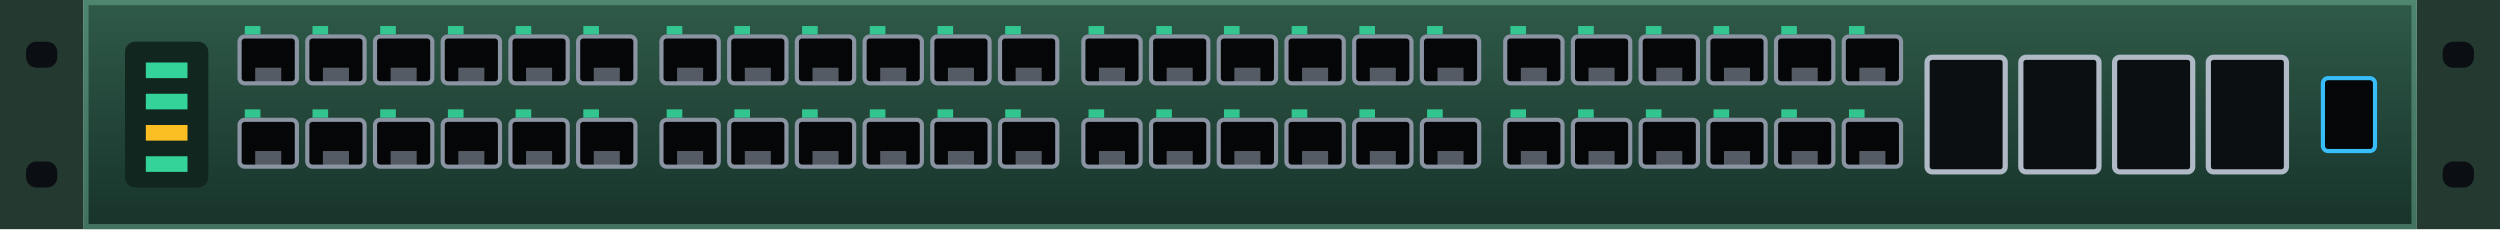
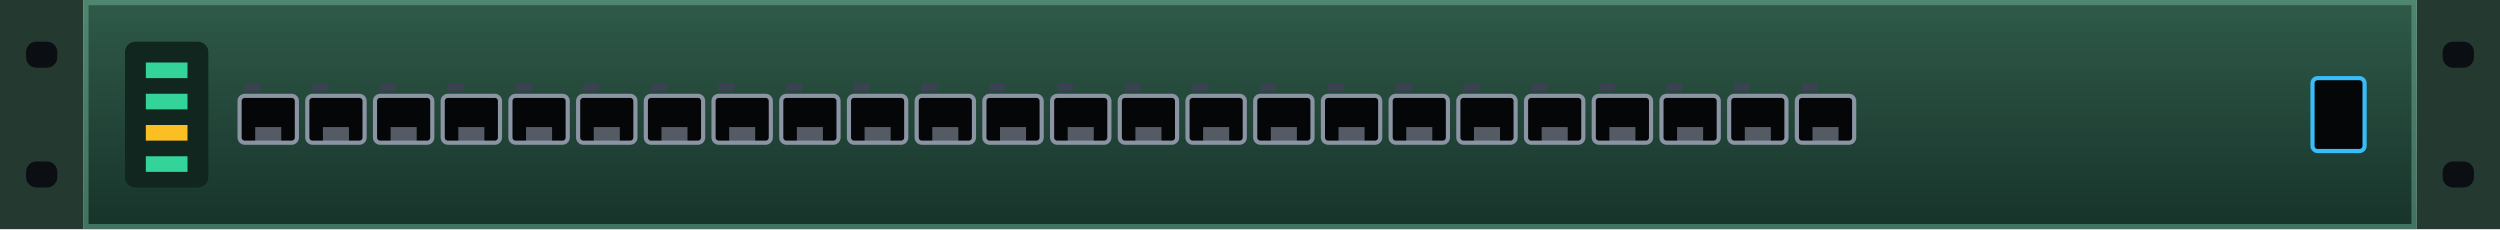
<svg xmlns="http://www.w3.org/2000/svg" viewBox="0 0 480 44" preserveAspectRatio="none">
  <defs>
    <linearGradient id="b" x1="0" y1="0" x2="0" y2="1">
      <stop offset="0" stop-color="#2f5a49" />
      <stop offset="1" stop-color="#17332a" />
    </linearGradient>
  </defs>
-   <rect x="0" y="0" width="16" height="44" fill="#243a31" />
-   <rect x="5" y="8" width="6" height="5" fill="#0b0e12" rx="2" />
-   <rect x="5" y="31" width="6" height="5" fill="#0b0e12" rx="2" />
-   <rect x="464" y="0" width="16" height="44" fill="#243a31" />
-   <rect x="469" y="8" width="6" height="5" fill="#0b0e12" rx="2" />
-   <rect x="469" y="31" width="6" height="5" fill="#0b0e12" rx="2" />
+   <rect x="0.0" y="0.0" width="16.0" height="44.0" fill="#243a31" />
+   <rect x="5.0" y="8.0" width="6.0" height="5.0" fill="#0b0e12" rx="2.0" />
+   <rect x="5.0" y="31.0" width="6.0" height="5.0" fill="#0b0e12" rx="2.0" />
+   <rect x="464.0" y="0.0" width="16.0" height="44.0" fill="#243a31" />
+   <rect x="469.0" y="8.0" width="6.0" height="5.0" fill="#0b0e12" rx="2.0" />
+   <rect x="469.0" y="31.0" width="6.0" height="5.0" fill="#0b0e12" rx="2.0" />
  <rect x="16" y="0" width="448" height="44" fill="url(#b)" />
  <rect x="16.5" y=".5" width="447" height="43" fill="none" stroke="#6fb296" stroke-opacity=".5" />
-   <rect x="24" y="8" width="16" height="28" fill="#10261e" rx="2" />
-   <rect x="28" y="12" width="8" height="3" fill="#34d399" />
-   <rect x="28" y="18" width="8" height="3" fill="#34d399" />
-   <rect x="28" y="24" width="8" height="3" fill="#fbbf24" />
-   <rect x="28" y="30" width="8" height="3" fill="#34d399" />
-   <rect x="46" y="7" width="11" height="9" fill="#050608" rx="1" stroke="#8a94a3" stroke-width="0.8" />
-   <rect x="49" y="13" width="5" height="3" fill="#8a94a3" opacity="0.6" />
-   <rect x="47" y="5" width="3" height="1.6" fill="#34d399" opacity="0.9" />
-   <rect x="46" y="23" width="11" height="9" fill="#050608" rx="1" stroke="#8a94a3" stroke-width="0.8" />
-   <rect x="49" y="29" width="5" height="3" fill="#8a94a3" opacity="0.6" />
-   <rect x="47" y="21" width="3" height="1.6" fill="#34d399" opacity="0.9" />
-   <rect x="59" y="7" width="11" height="9" fill="#050608" rx="1" stroke="#8a94a3" stroke-width="0.8" />
-   <rect x="62" y="13" width="5" height="3" fill="#8a94a3" opacity="0.6" />
-   <rect x="60" y="5" width="3" height="1.6" fill="#34d399" opacity="0.9" />
-   <rect x="59" y="23" width="11" height="9" fill="#050608" rx="1" stroke="#8a94a3" stroke-width="0.8" />
-   <rect x="62" y="29" width="5" height="3" fill="#8a94a3" opacity="0.6" />
-   <rect x="60" y="21" width="3" height="1.6" fill="#34d399" opacity="0.9" />
-   <rect x="72" y="7" width="11" height="9" fill="#050608" rx="1" stroke="#8a94a3" stroke-width="0.8" />
-   <rect x="75" y="13" width="5" height="3" fill="#8a94a3" opacity="0.6" />
-   <rect x="73" y="5" width="3" height="1.6" fill="#34d399" opacity="0.9" />
-   <rect x="72" y="23" width="11" height="9" fill="#050608" rx="1" stroke="#8a94a3" stroke-width="0.8" />
-   <rect x="75" y="29" width="5" height="3" fill="#8a94a3" opacity="0.6" />
-   <rect x="73" y="21" width="3" height="1.6" fill="#34d399" opacity="0.9" />
-   <rect x="85" y="7" width="11" height="9" fill="#050608" rx="1" stroke="#8a94a3" stroke-width="0.8" />
-   <rect x="88" y="13" width="5" height="3" fill="#8a94a3" opacity="0.6" />
-   <rect x="86" y="5" width="3" height="1.6" fill="#34d399" opacity="0.9" />
-   <rect x="85" y="23" width="11" height="9" fill="#050608" rx="1" stroke="#8a94a3" stroke-width="0.8" />
-   <rect x="88" y="29" width="5" height="3" fill="#8a94a3" opacity="0.6" />
-   <rect x="86" y="21" width="3" height="1.6" fill="#34d399" opacity="0.9" />
-   <rect x="98" y="7" width="11" height="9" fill="#050608" rx="1" stroke="#8a94a3" stroke-width="0.8" />
-   <rect x="101" y="13" width="5" height="3" fill="#8a94a3" opacity="0.6" />
-   <rect x="99" y="5" width="3" height="1.6" fill="#34d399" opacity="0.9" />
-   <rect x="98" y="23" width="11" height="9" fill="#050608" rx="1" stroke="#8a94a3" stroke-width="0.8" />
-   <rect x="101" y="29" width="5" height="3" fill="#8a94a3" opacity="0.6" />
-   <rect x="99" y="21" width="3" height="1.6" fill="#34d399" opacity="0.9" />
-   <rect x="111" y="7" width="11" height="9" fill="#050608" rx="1" stroke="#8a94a3" stroke-width="0.8" />
-   <rect x="114" y="13" width="5" height="3" fill="#8a94a3" opacity="0.6" />
-   <rect x="112" y="5" width="3" height="1.6" fill="#34d399" opacity="0.9" />
-   <rect x="111" y="23" width="11" height="9" fill="#050608" rx="1" stroke="#8a94a3" stroke-width="0.8" />
-   <rect x="114" y="29" width="5" height="3" fill="#8a94a3" opacity="0.6" />
-   <rect x="112" y="21" width="3" height="1.6" fill="#34d399" opacity="0.9" />
-   <rect x="127" y="7" width="11" height="9" fill="#050608" rx="1" stroke="#8a94a3" stroke-width="0.8" />
-   <rect x="130" y="13" width="5" height="3" fill="#8a94a3" opacity="0.6" />
-   <rect x="128" y="5" width="3" height="1.6" fill="#34d399" opacity="0.9" />
-   <rect x="127" y="23" width="11" height="9" fill="#050608" rx="1" stroke="#8a94a3" stroke-width="0.8" />
-   <rect x="130" y="29" width="5" height="3" fill="#8a94a3" opacity="0.6" />
-   <rect x="128" y="21" width="3" height="1.6" fill="#34d399" opacity="0.9" />
-   <rect x="140" y="7" width="11" height="9" fill="#050608" rx="1" stroke="#8a94a3" stroke-width="0.8" />
-   <rect x="143" y="13" width="5" height="3" fill="#8a94a3" opacity="0.6" />
-   <rect x="141" y="5" width="3" height="1.6" fill="#34d399" opacity="0.9" />
-   <rect x="140" y="23" width="11" height="9" fill="#050608" rx="1" stroke="#8a94a3" stroke-width="0.8" />
-   <rect x="143" y="29" width="5" height="3" fill="#8a94a3" opacity="0.6" />
-   <rect x="141" y="21" width="3" height="1.6" fill="#34d399" opacity="0.9" />
-   <rect x="153" y="7" width="11" height="9" fill="#050608" rx="1" stroke="#8a94a3" stroke-width="0.8" />
-   <rect x="156" y="13" width="5" height="3" fill="#8a94a3" opacity="0.6" />
-   <rect x="154" y="5" width="3" height="1.6" fill="#34d399" opacity="0.9" />
-   <rect x="153" y="23" width="11" height="9" fill="#050608" rx="1" stroke="#8a94a3" stroke-width="0.8" />
-   <rect x="156" y="29" width="5" height="3" fill="#8a94a3" opacity="0.6" />
-   <rect x="154" y="21" width="3" height="1.6" fill="#34d399" opacity="0.9" />
-   <rect x="166" y="7" width="11" height="9" fill="#050608" rx="1" stroke="#8a94a3" stroke-width="0.8" />
-   <rect x="169" y="13" width="5" height="3" fill="#8a94a3" opacity="0.6" />
-   <rect x="167" y="5" width="3" height="1.6" fill="#34d399" opacity="0.9" />
-   <rect x="166" y="23" width="11" height="9" fill="#050608" rx="1" stroke="#8a94a3" stroke-width="0.8" />
-   <rect x="169" y="29" width="5" height="3" fill="#8a94a3" opacity="0.6" />
-   <rect x="167" y="21" width="3" height="1.6" fill="#34d399" opacity="0.9" />
-   <rect x="179" y="7" width="11" height="9" fill="#050608" rx="1" stroke="#8a94a3" stroke-width="0.8" />
-   <rect x="182" y="13" width="5" height="3" fill="#8a94a3" opacity="0.6" />
-   <rect x="180" y="5" width="3" height="1.6" fill="#34d399" opacity="0.9" />
-   <rect x="179" y="23" width="11" height="9" fill="#050608" rx="1" stroke="#8a94a3" stroke-width="0.8" />
-   <rect x="182" y="29" width="5" height="3" fill="#8a94a3" opacity="0.6" />
-   <rect x="180" y="21" width="3" height="1.6" fill="#34d399" opacity="0.9" />
-   <rect x="192" y="7" width="11" height="9" fill="#050608" rx="1" stroke="#8a94a3" stroke-width="0.8" />
-   <rect x="195" y="13" width="5" height="3" fill="#8a94a3" opacity="0.6" />
-   <rect x="193" y="5" width="3" height="1.6" fill="#34d399" opacity="0.9" />
-   <rect x="192" y="23" width="11" height="9" fill="#050608" rx="1" stroke="#8a94a3" stroke-width="0.8" />
-   <rect x="195" y="29" width="5" height="3" fill="#8a94a3" opacity="0.6" />
-   <rect x="193" y="21" width="3" height="1.6" fill="#34d399" opacity="0.9" />
-   <rect x="208" y="7" width="11" height="9" fill="#050608" rx="1" stroke="#8a94a3" stroke-width="0.8" />
-   <rect x="211" y="13" width="5" height="3" fill="#8a94a3" opacity="0.6" />
-   <rect x="209" y="5" width="3" height="1.6" fill="#34d399" opacity="0.9" />
-   <rect x="208" y="23" width="11" height="9" fill="#050608" rx="1" stroke="#8a94a3" stroke-width="0.8" />
-   <rect x="211" y="29" width="5" height="3" fill="#8a94a3" opacity="0.6" />
-   <rect x="209" y="21" width="3" height="1.6" fill="#34d399" opacity="0.9" />
-   <rect x="221" y="7" width="11" height="9" fill="#050608" rx="1" stroke="#8a94a3" stroke-width="0.8" />
-   <rect x="224" y="13" width="5" height="3" fill="#8a94a3" opacity="0.6" />
-   <rect x="222" y="5" width="3" height="1.6" fill="#34d399" opacity="0.9" />
-   <rect x="221" y="23" width="11" height="9" fill="#050608" rx="1" stroke="#8a94a3" stroke-width="0.8" />
-   <rect x="224" y="29" width="5" height="3" fill="#8a94a3" opacity="0.6" />
-   <rect x="222" y="21" width="3" height="1.6" fill="#34d399" opacity="0.9" />
-   <rect x="234" y="7" width="11" height="9" fill="#050608" rx="1" stroke="#8a94a3" stroke-width="0.8" />
-   <rect x="237" y="13" width="5" height="3" fill="#8a94a3" opacity="0.6" />
-   <rect x="235" y="5" width="3" height="1.6" fill="#34d399" opacity="0.9" />
-   <rect x="234" y="23" width="11" height="9" fill="#050608" rx="1" stroke="#8a94a3" stroke-width="0.8" />
-   <rect x="237" y="29" width="5" height="3" fill="#8a94a3" opacity="0.6" />
-   <rect x="235" y="21" width="3" height="1.6" fill="#34d399" opacity="0.9" />
-   <rect x="247" y="7" width="11" height="9" fill="#050608" rx="1" stroke="#8a94a3" stroke-width="0.8" />
-   <rect x="250" y="13" width="5" height="3" fill="#8a94a3" opacity="0.6" />
-   <rect x="248" y="5" width="3" height="1.6" fill="#34d399" opacity="0.9" />
-   <rect x="247" y="23" width="11" height="9" fill="#050608" rx="1" stroke="#8a94a3" stroke-width="0.8" />
-   <rect x="250" y="29" width="5" height="3" fill="#8a94a3" opacity="0.6" />
-   <rect x="248" y="21" width="3" height="1.6" fill="#34d399" opacity="0.9" />
-   <rect x="260" y="7" width="11" height="9" fill="#050608" rx="1" stroke="#8a94a3" stroke-width="0.8" />
-   <rect x="263" y="13" width="5" height="3" fill="#8a94a3" opacity="0.6" />
-   <rect x="261" y="5" width="3" height="1.6" fill="#34d399" opacity="0.9" />
-   <rect x="260" y="23" width="11" height="9" fill="#050608" rx="1" stroke="#8a94a3" stroke-width="0.8" />
-   <rect x="263" y="29" width="5" height="3" fill="#8a94a3" opacity="0.6" />
-   <rect x="261" y="21" width="3" height="1.6" fill="#34d399" opacity="0.9" />
-   <rect x="273" y="7" width="11" height="9" fill="#050608" rx="1" stroke="#8a94a3" stroke-width="0.8" />
-   <rect x="276" y="13" width="5" height="3" fill="#8a94a3" opacity="0.6" />
-   <rect x="274" y="5" width="3" height="1.6" fill="#34d399" opacity="0.9" />
-   <rect x="273" y="23" width="11" height="9" fill="#050608" rx="1" stroke="#8a94a3" stroke-width="0.8" />
-   <rect x="276" y="29" width="5" height="3" fill="#8a94a3" opacity="0.6" />
-   <rect x="274" y="21" width="3" height="1.6" fill="#34d399" opacity="0.9" />
-   <rect x="289" y="7" width="11" height="9" fill="#050608" rx="1" stroke="#8a94a3" stroke-width="0.8" />
-   <rect x="292" y="13" width="5" height="3" fill="#8a94a3" opacity="0.6" />
-   <rect x="290" y="5" width="3" height="1.6" fill="#34d399" opacity="0.9" />
-   <rect x="289" y="23" width="11" height="9" fill="#050608" rx="1" stroke="#8a94a3" stroke-width="0.8" />
-   <rect x="292" y="29" width="5" height="3" fill="#8a94a3" opacity="0.6" />
-   <rect x="290" y="21" width="3" height="1.6" fill="#34d399" opacity="0.9" />
-   <rect x="302" y="7" width="11" height="9" fill="#050608" rx="1" stroke="#8a94a3" stroke-width="0.8" />
-   <rect x="305" y="13" width="5" height="3" fill="#8a94a3" opacity="0.6" />
-   <rect x="303" y="5" width="3" height="1.6" fill="#34d399" opacity="0.9" />
-   <rect x="302" y="23" width="11" height="9" fill="#050608" rx="1" stroke="#8a94a3" stroke-width="0.8" />
-   <rect x="305" y="29" width="5" height="3" fill="#8a94a3" opacity="0.6" />
-   <rect x="303" y="21" width="3" height="1.6" fill="#34d399" opacity="0.9" />
-   <rect x="315" y="7" width="11" height="9" fill="#050608" rx="1" stroke="#8a94a3" stroke-width="0.8" />
-   <rect x="318" y="13" width="5" height="3" fill="#8a94a3" opacity="0.6" />
-   <rect x="316" y="5" width="3" height="1.6" fill="#34d399" opacity="0.9" />
-   <rect x="315" y="23" width="11" height="9" fill="#050608" rx="1" stroke="#8a94a3" stroke-width="0.8" />
-   <rect x="318" y="29" width="5" height="3" fill="#8a94a3" opacity="0.6" />
-   <rect x="316" y="21" width="3" height="1.6" fill="#34d399" opacity="0.9" />
-   <rect x="328" y="7" width="11" height="9" fill="#050608" rx="1" stroke="#8a94a3" stroke-width="0.8" />
-   <rect x="331" y="13" width="5" height="3" fill="#8a94a3" opacity="0.6" />
-   <rect x="329" y="5" width="3" height="1.6" fill="#34d399" opacity="0.9" />
-   <rect x="328" y="23" width="11" height="9" fill="#050608" rx="1" stroke="#8a94a3" stroke-width="0.8" />
-   <rect x="331" y="29" width="5" height="3" fill="#8a94a3" opacity="0.6" />
-   <rect x="329" y="21" width="3" height="1.6" fill="#34d399" opacity="0.9" />
-   <rect x="341" y="7" width="11" height="9" fill="#050608" rx="1" stroke="#8a94a3" stroke-width="0.8" />
-   <rect x="344" y="13" width="5" height="3" fill="#8a94a3" opacity="0.6" />
-   <rect x="342" y="5" width="3" height="1.6" fill="#34d399" opacity="0.9" />
-   <rect x="341" y="23" width="11" height="9" fill="#050608" rx="1" stroke="#8a94a3" stroke-width="0.8" />
-   <rect x="344" y="29" width="5" height="3" fill="#8a94a3" opacity="0.6" />
-   <rect x="342" y="21" width="3" height="1.6" fill="#34d399" opacity="0.9" />
-   <rect x="354" y="7" width="11" height="9" fill="#050608" rx="1" stroke="#8a94a3" stroke-width="0.8" />
-   <rect x="357" y="13" width="5" height="3" fill="#8a94a3" opacity="0.6" />
-   <rect x="355" y="5" width="3" height="1.6" fill="#34d399" opacity="0.9" />
-   <rect x="354" y="23" width="11" height="9" fill="#050608" rx="1" stroke="#8a94a3" stroke-width="0.8" />
-   <rect x="357" y="29" width="5" height="3" fill="#8a94a3" opacity="0.6" />
-   <rect x="355" y="21" width="3" height="1.6" fill="#34d399" opacity="0.9" />
-   <rect x="370" y="11" width="15" height="22" fill="#0b0f12" rx="1" stroke="#b0bac6" stroke-width="1" />
-   <rect x="388" y="11" width="15" height="22" fill="#0b0f12" rx="1" stroke="#b0bac6" stroke-width="1" />
-   <rect x="406" y="11" width="15" height="22" fill="#0b0f12" rx="1" stroke="#b0bac6" stroke-width="1" />
-   <rect x="424" y="11" width="15" height="22" fill="#0b0f12" rx="1" stroke="#b0bac6" stroke-width="1" />
-   <rect x="446" y="15" width="10" height="14" fill="#050608" rx="1" stroke="#38bdf8" stroke-width="0.8" />
+   <rect x="24.0" y="8.0" width="16.0" height="28.0" fill="#10261e" rx="2.0" />
+   <rect x="28.0" y="12.0" width="8.0" height="3.0" fill="#34d399" />
+   <rect x="28.0" y="18.0" width="8.0" height="3.0" fill="#34d399" />
+   <rect x="28.0" y="24.0" width="8.0" height="3.0" fill="#fbbf24" />
+   <rect x="28.0" y="30.0" width="8.0" height="3.0" fill="#34d399" />
+   <rect x="444.0" y="15.0" width="10.0" height="14.0" fill="#050608" rx="1.0" stroke="#38bdf8" stroke-width="0.8" />
+   <rect x="46.0" y="18.4" width="11.0" height="9.0" fill="#050608" rx="1.0" stroke="#8a94a3" stroke-width="0.8" />
+   <rect x="49.0" y="24.4" width="5.0" height="3.0" fill="#8a94a3" opacity="0.6" />
+   <rect x="47.0" y="16.0" width="3.0" height="1.6" fill="#3a4150" />
+   <rect x="59.0" y="18.4" width="11.0" height="9.0" fill="#050608" rx="1.0" stroke="#8a94a3" stroke-width="0.8" />
+   <rect x="62.0" y="24.4" width="5.0" height="3.0" fill="#8a94a3" opacity="0.6" />
+   <rect x="60.0" y="16.0" width="3.0" height="1.6" fill="#3a4150" />
+   <rect x="72.0" y="18.4" width="11.0" height="9.0" fill="#050608" rx="1.0" stroke="#8a94a3" stroke-width="0.8" />
+   <rect x="75.0" y="24.4" width="5.0" height="3.0" fill="#8a94a3" opacity="0.6" />
+   <rect x="73.0" y="16.0" width="3.0" height="1.6" fill="#3a4150" />
+   <rect x="85.0" y="18.4" width="11.0" height="9.0" fill="#050608" rx="1.0" stroke="#8a94a3" stroke-width="0.8" />
+   <rect x="88.0" y="24.4" width="5.0" height="3.0" fill="#8a94a3" opacity="0.6" />
+   <rect x="86.0" y="16.0" width="3.0" height="1.6" fill="#3a4150" />
+   <rect x="98.0" y="18.4" width="11.0" height="9.0" fill="#050608" rx="1.0" stroke="#8a94a3" stroke-width="0.8" />
+   <rect x="101.0" y="24.4" width="5.0" height="3.0" fill="#8a94a3" opacity="0.6" />
+   <rect x="99.0" y="16.0" width="3.0" height="1.6" fill="#3a4150" />
+   <rect x="111.0" y="18.4" width="11.0" height="9.0" fill="#050608" rx="1.0" stroke="#8a94a3" stroke-width="0.8" />
+   <rect x="114.0" y="24.4" width="5.0" height="3.0" fill="#8a94a3" opacity="0.6" />
+   <rect x="112.0" y="16.0" width="3.0" height="1.6" fill="#3a4150" />
+   <rect x="124.0" y="18.4" width="11.0" height="9.0" fill="#050608" rx="1.0" stroke="#8a94a3" stroke-width="0.8" />
+   <rect x="127.0" y="24.4" width="5.0" height="3.0" fill="#8a94a3" opacity="0.6" />
+   <rect x="125.0" y="16.0" width="3.0" height="1.6" fill="#3a4150" />
+   <rect x="137.0" y="18.4" width="11.0" height="9.0" fill="#050608" rx="1.0" stroke="#8a94a3" stroke-width="0.8" />
+   <rect x="140.0" y="24.4" width="5.0" height="3.0" fill="#8a94a3" opacity="0.6" />
+   <rect x="138.0" y="16.0" width="3.0" height="1.6" fill="#3a4150" />
+   <rect x="150.0" y="18.4" width="11.0" height="9.0" fill="#050608" rx="1.0" stroke="#8a94a3" stroke-width="0.8" />
+   <rect x="153.0" y="24.4" width="5.0" height="3.0" fill="#8a94a3" opacity="0.6" />
+   <rect x="151.0" y="16.0" width="3.0" height="1.6" fill="#3a4150" />
+   <rect x="163.0" y="18.4" width="11.0" height="9.0" fill="#050608" rx="1.0" stroke="#8a94a3" stroke-width="0.8" />
+   <rect x="166.0" y="24.4" width="5.0" height="3.0" fill="#8a94a3" opacity="0.6" />
+   <rect x="164.0" y="16.0" width="3.0" height="1.6" fill="#3a4150" />
+   <rect x="176.0" y="18.4" width="11.0" height="9.0" fill="#050608" rx="1.0" stroke="#8a94a3" stroke-width="0.8" />
+   <rect x="179.0" y="24.4" width="5.0" height="3.0" fill="#8a94a3" opacity="0.6" />
+   <rect x="177.0" y="16.0" width="3.0" height="1.6" fill="#3a4150" />
+   <rect x="189.0" y="18.4" width="11.0" height="9.0" fill="#050608" rx="1.0" stroke="#8a94a3" stroke-width="0.8" />
+   <rect x="192.0" y="24.4" width="5.0" height="3.0" fill="#8a94a3" opacity="0.6" />
+   <rect x="190.0" y="16.0" width="3.0" height="1.6" fill="#3a4150" />
+   <rect x="202.0" y="18.4" width="11.0" height="9.0" fill="#050608" rx="1.0" stroke="#8a94a3" stroke-width="0.8" />
+   <rect x="205.0" y="24.4" width="5.0" height="3.0" fill="#8a94a3" opacity="0.6" />
+   <rect x="203.0" y="16.0" width="3.0" height="1.6" fill="#3a4150" />
+   <rect x="215.0" y="18.4" width="11.0" height="9.0" fill="#050608" rx="1.0" stroke="#8a94a3" stroke-width="0.8" />
+   <rect x="218.0" y="24.4" width="5.0" height="3.0" fill="#8a94a3" opacity="0.6" />
+   <rect x="216.0" y="16.0" width="3.0" height="1.6" fill="#3a4150" />
+   <rect x="228.0" y="18.4" width="11.0" height="9.0" fill="#050608" rx="1.0" stroke="#8a94a3" stroke-width="0.8" />
+   <rect x="231.0" y="24.4" width="5.0" height="3.0" fill="#8a94a3" opacity="0.6" />
+   <rect x="229.0" y="16.0" width="3.0" height="1.6" fill="#3a4150" />
+   <rect x="241.0" y="18.4" width="11.0" height="9.0" fill="#050608" rx="1.0" stroke="#8a94a3" stroke-width="0.8" />
+   <rect x="244.0" y="24.4" width="5.0" height="3.0" fill="#8a94a3" opacity="0.6" />
+   <rect x="242.0" y="16.0" width="3.0" height="1.6" fill="#3a4150" />
+   <rect x="254.0" y="18.4" width="11.0" height="9.0" fill="#050608" rx="1.0" stroke="#8a94a3" stroke-width="0.8" />
+   <rect x="257.0" y="24.4" width="5.0" height="3.0" fill="#8a94a3" opacity="0.6" />
+   <rect x="255.0" y="16.0" width="3.0" height="1.6" fill="#3a4150" />
+   <rect x="267.0" y="18.4" width="11.0" height="9.0" fill="#050608" rx="1.0" stroke="#8a94a3" stroke-width="0.8" />
+   <rect x="270.0" y="24.4" width="5.0" height="3.0" fill="#8a94a3" opacity="0.6" />
+   <rect x="268.0" y="16.0" width="3.0" height="1.6" fill="#3a4150" />
+   <rect x="280.0" y="18.4" width="11.0" height="9.0" fill="#050608" rx="1.0" stroke="#8a94a3" stroke-width="0.8" />
+   <rect x="283.0" y="24.4" width="5.0" height="3.0" fill="#8a94a3" opacity="0.6" />
+   <rect x="281.0" y="16.0" width="3.0" height="1.6" fill="#3a4150" />
+   <rect x="293.0" y="18.4" width="11.0" height="9.0" fill="#050608" rx="1.0" stroke="#8a94a3" stroke-width="0.8" />
+   <rect x="296.0" y="24.4" width="5.0" height="3.0" fill="#8a94a3" opacity="0.6" />
+   <rect x="294.0" y="16.0" width="3.0" height="1.6" fill="#3a4150" />
+   <rect x="306.0" y="18.4" width="11.0" height="9.0" fill="#050608" rx="1.0" stroke="#8a94a3" stroke-width="0.8" />
+   <rect x="309.0" y="24.4" width="5.0" height="3.0" fill="#8a94a3" opacity="0.6" />
+   <rect x="307.0" y="16.0" width="3.0" height="1.6" fill="#3a4150" />
+   <rect x="319.0" y="18.4" width="11.0" height="9.0" fill="#050608" rx="1.0" stroke="#8a94a3" stroke-width="0.8" />
+   <rect x="322.0" y="24.4" width="5.0" height="3.0" fill="#8a94a3" opacity="0.6" />
+   <rect x="320.0" y="16.0" width="3.0" height="1.6" fill="#3a4150" />
+   <rect x="332.0" y="18.4" width="11.0" height="9.0" fill="#050608" rx="1.0" stroke="#8a94a3" stroke-width="0.8" />
+   <rect x="335.0" y="24.4" width="5.0" height="3.0" fill="#8a94a3" opacity="0.6" />
+   <rect x="333.0" y="16.0" width="3.0" height="1.6" fill="#3a4150" />
+   <rect x="345.0" y="18.4" width="11.0" height="9.0" fill="#050608" rx="1.0" stroke="#8a94a3" stroke-width="0.8" />
+   <rect x="348.0" y="24.4" width="5.0" height="3.0" fill="#8a94a3" opacity="0.6" />
+   <rect x="346.0" y="16.0" width="3.0" height="1.6" fill="#3a4150" />
</svg>
